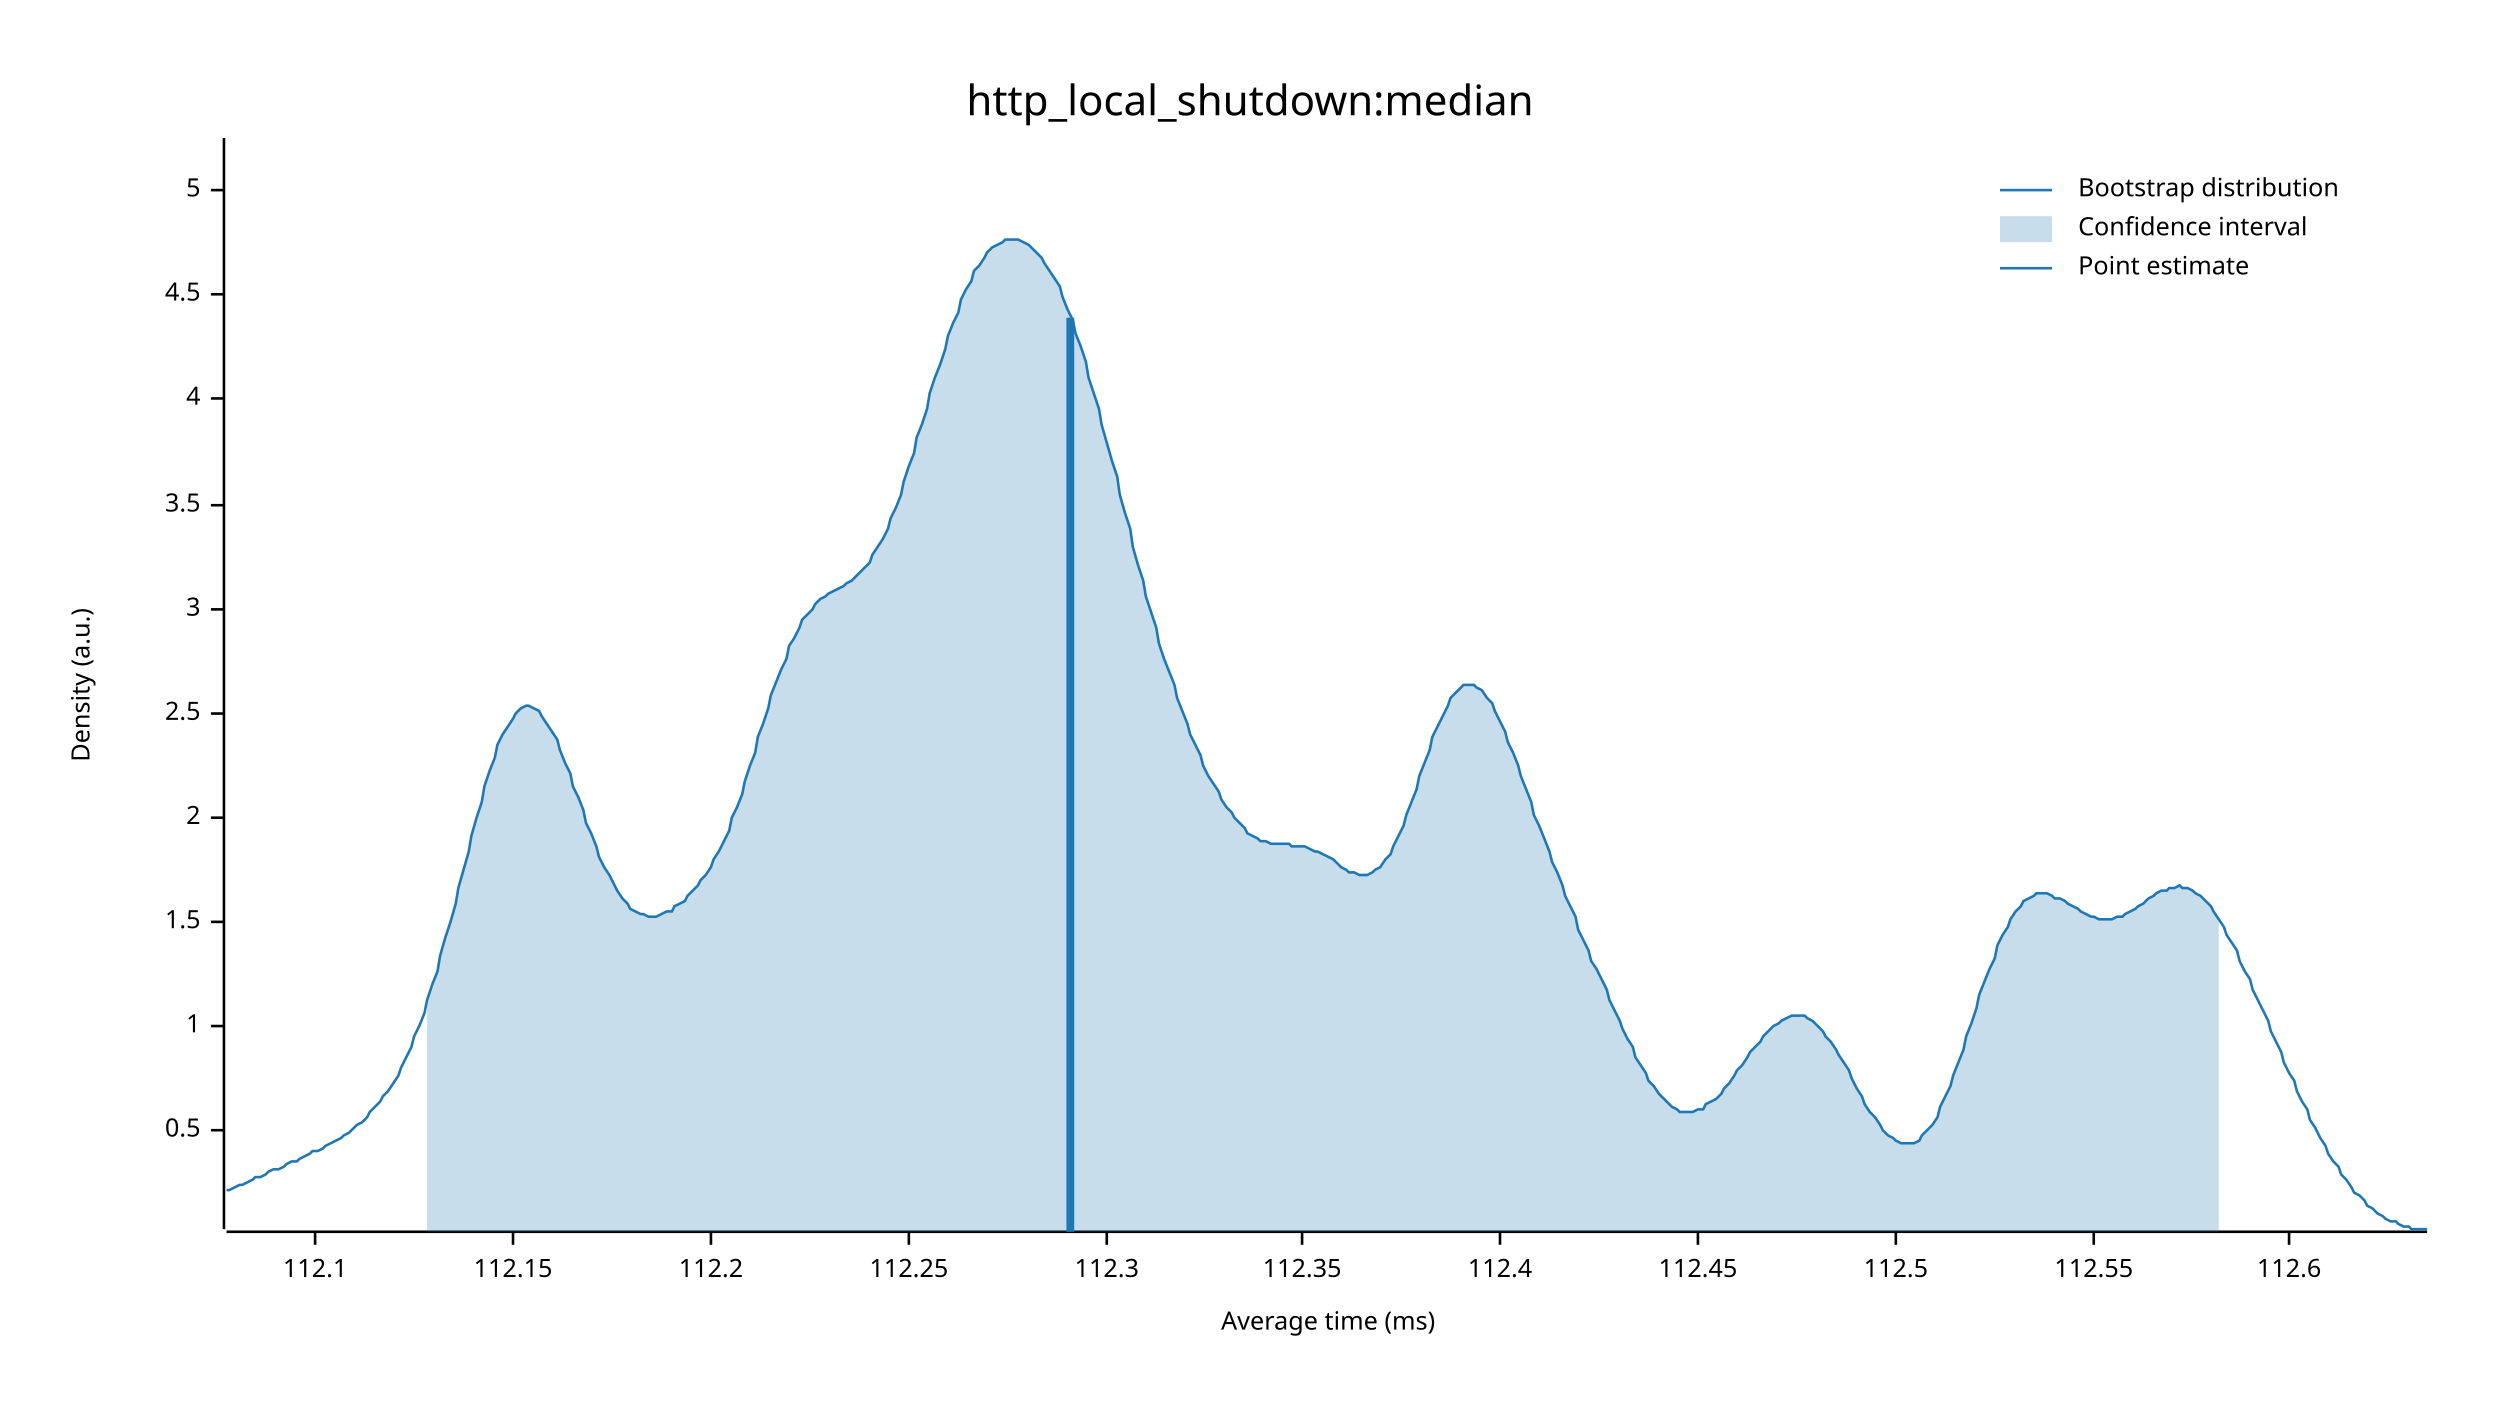
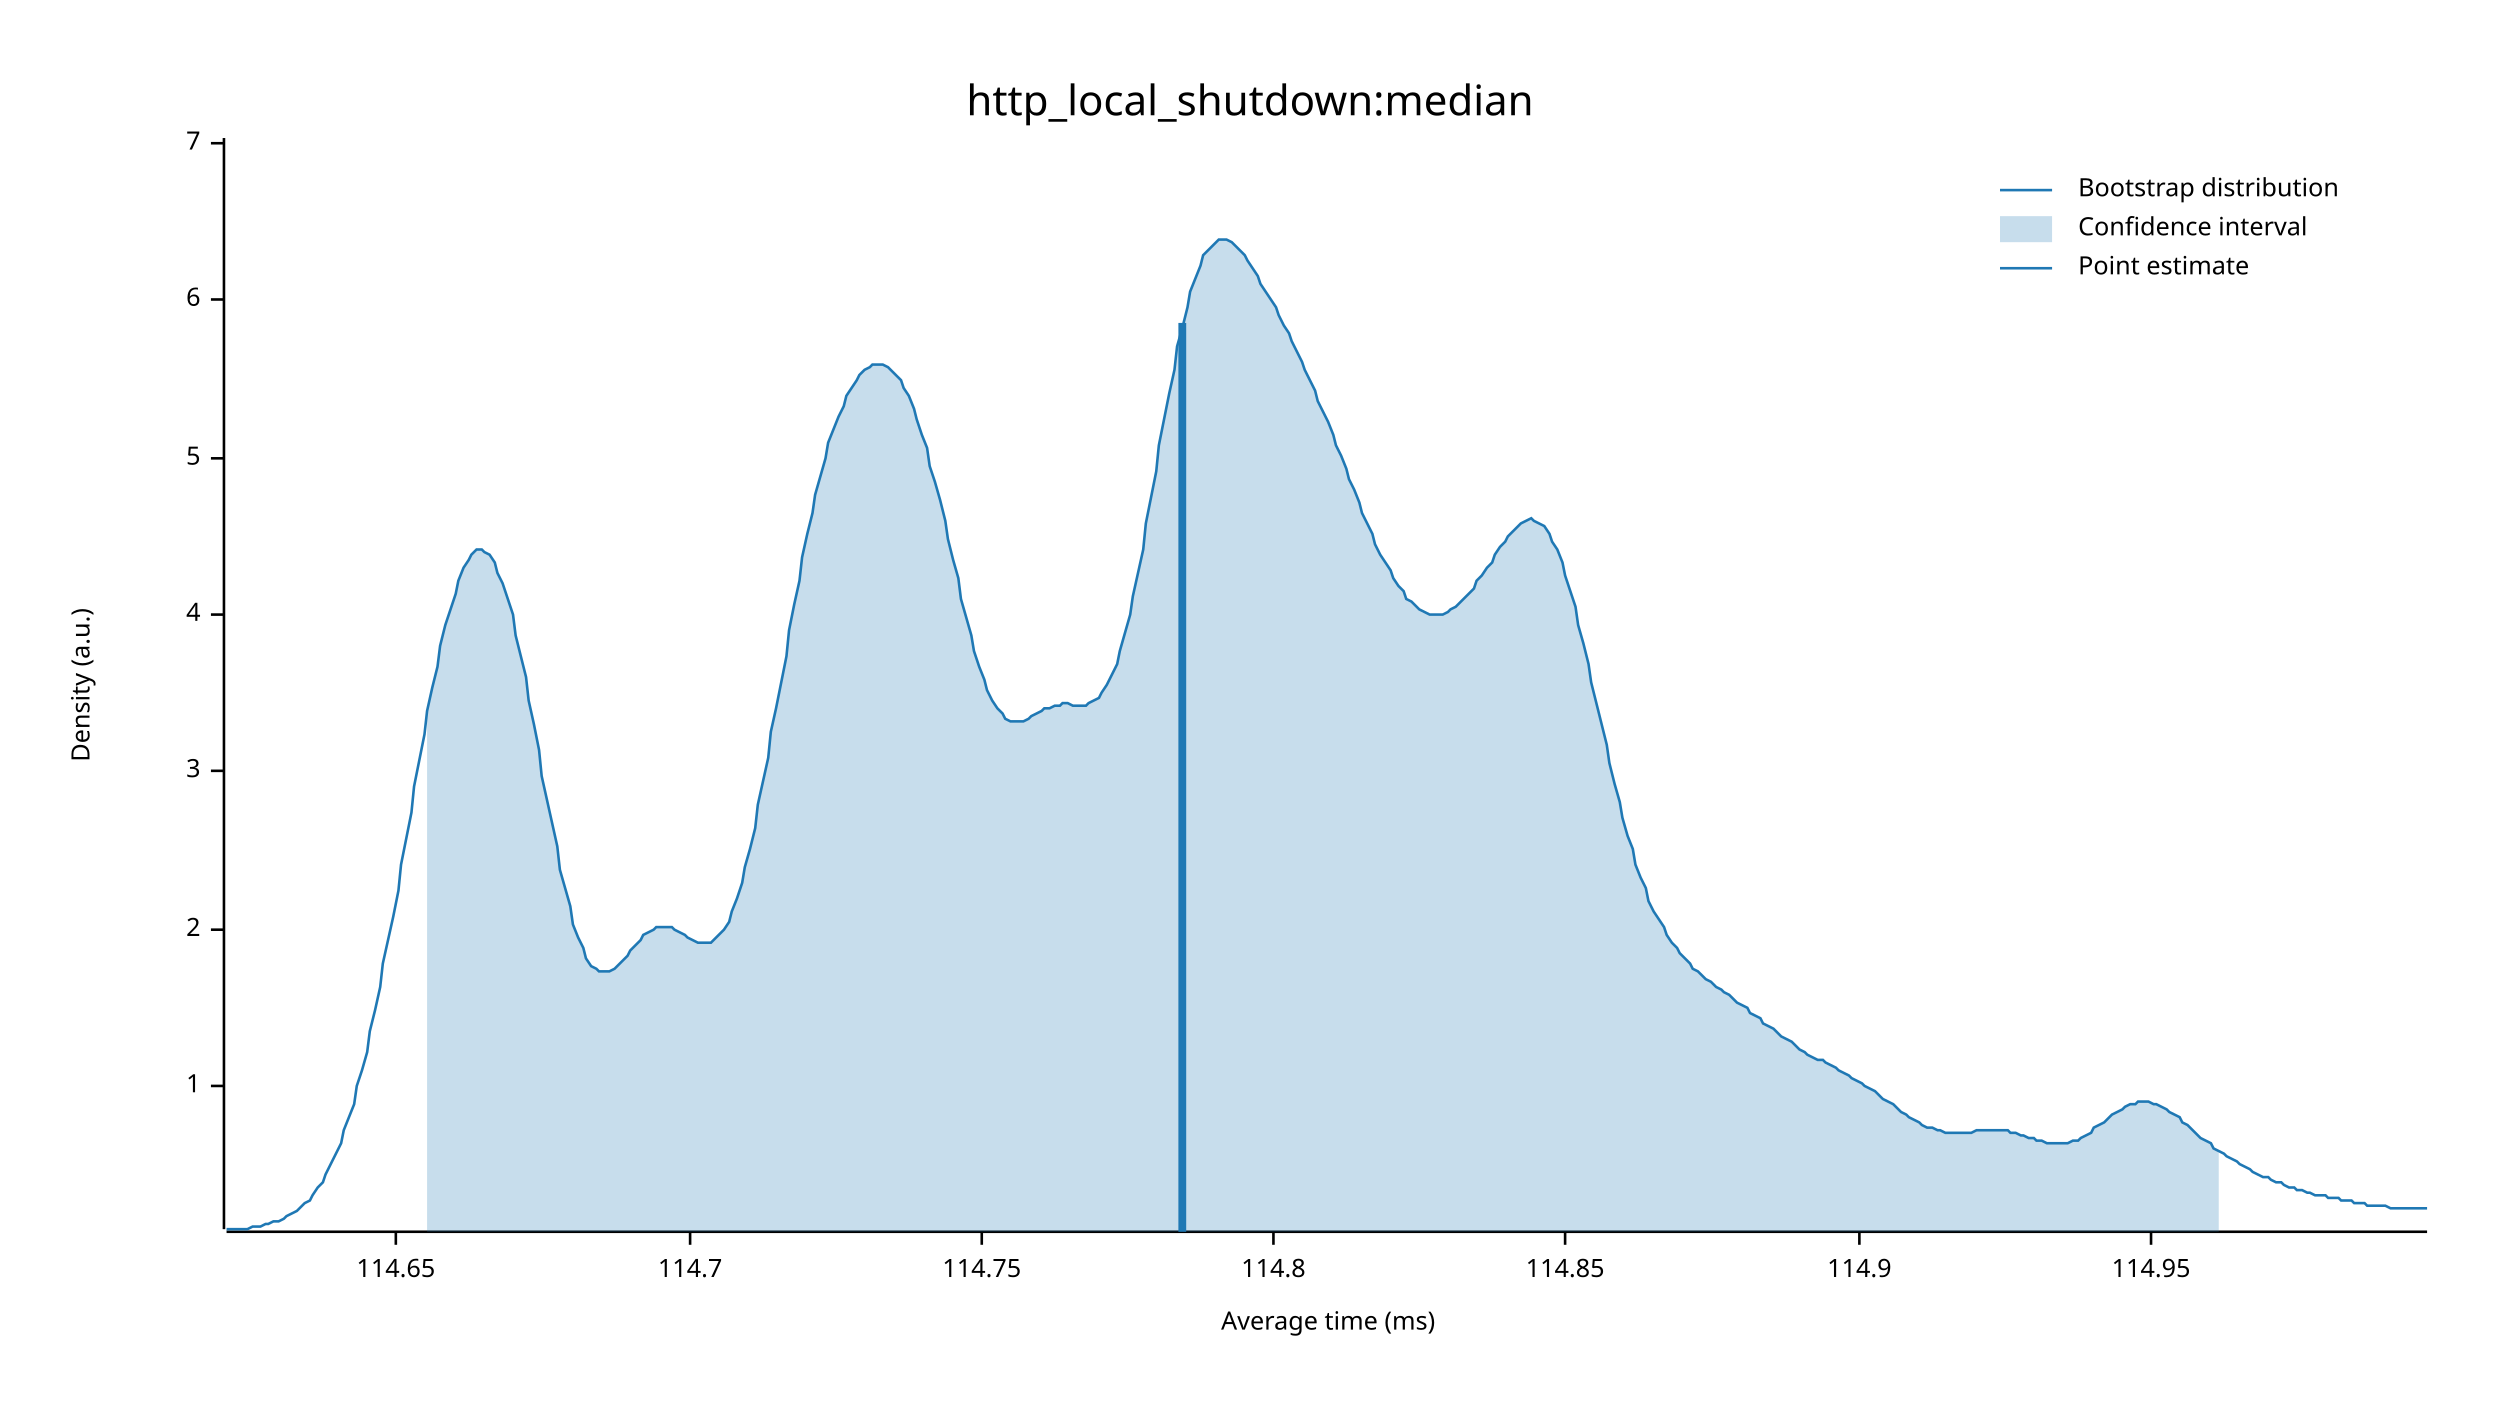
<svg xmlns="http://www.w3.org/2000/svg" width="960" height="540" viewBox="0 0 960 540">
  <text x="480" y="32" dy="0.76em" text-anchor="middle" font-family="sans-serif" font-size="16.129" opacity="1" fill="#000000">
http_local_shutdown:median
</text>
  <text x="27" y="263" dy="0.76em" text-anchor="middle" font-family="sans-serif" font-size="9.677" opacity="1" fill="#000000" transform="rotate(270, 27, 263)">
Density (a.u.)
</text>
  <text x="510" y="513" dy="-0.5ex" text-anchor="middle" font-family="sans-serif" font-size="9.677" opacity="1" fill="#000000">
Average time (ms)
</text>
  <polyline fill="none" opacity="1" stroke="#000000" stroke-width="1" points="86,53 86,472 " />
-   <text x="77" y="434" dy="0.5ex" text-anchor="end" font-family="sans-serif" font-size="9.677" opacity="1" fill="#000000">
- 0.5
- </text>
-   <polyline fill="none" opacity="1" stroke="#000000" stroke-width="1" points="81,434 86,434 " />
-   <text x="77" y="394" dy="0.5ex" text-anchor="end" font-family="sans-serif" font-size="9.677" opacity="1" fill="#000000">
+   <text x="77" y="417" dy="0.5ex" text-anchor="end" font-family="sans-serif" font-size="9.677" opacity="1" fill="#000000">
1
</text>
-   <polyline fill="none" opacity="1" stroke="#000000" stroke-width="1" points="81,394 86,394 " />
-   <text x="77" y="354" dy="0.5ex" text-anchor="end" font-family="sans-serif" font-size="9.677" opacity="1" fill="#000000">
- 1.5
- </text>
-   <polyline fill="none" opacity="1" stroke="#000000" stroke-width="1" points="81,354 86,354 " />
-   <text x="77" y="314" dy="0.5ex" text-anchor="end" font-family="sans-serif" font-size="9.677" opacity="1" fill="#000000">
+   <polyline fill="none" opacity="1" stroke="#000000" stroke-width="1" points="81,417 86,417 " />
+   <text x="77" y="357" dy="0.5ex" text-anchor="end" font-family="sans-serif" font-size="9.677" opacity="1" fill="#000000">
2
</text>
-   <polyline fill="none" opacity="1" stroke="#000000" stroke-width="1" points="81,314 86,314 " />
-   <text x="77" y="274" dy="0.5ex" text-anchor="end" font-family="sans-serif" font-size="9.677" opacity="1" fill="#000000">
- 2.5
- </text>
-   <polyline fill="none" opacity="1" stroke="#000000" stroke-width="1" points="81,274 86,274 " />
-   <text x="77" y="234" dy="0.5ex" text-anchor="end" font-family="sans-serif" font-size="9.677" opacity="1" fill="#000000">
+   <polyline fill="none" opacity="1" stroke="#000000" stroke-width="1" points="81,357 86,357 " />
+   <text x="77" y="296" dy="0.5ex" text-anchor="end" font-family="sans-serif" font-size="9.677" opacity="1" fill="#000000">
3
</text>
-   <polyline fill="none" opacity="1" stroke="#000000" stroke-width="1" points="81,234 86,234 " />
-   <text x="77" y="194" dy="0.5ex" text-anchor="end" font-family="sans-serif" font-size="9.677" opacity="1" fill="#000000">
- 3.5
- </text>
-   <polyline fill="none" opacity="1" stroke="#000000" stroke-width="1" points="81,194 86,194 " />
-   <text x="77" y="153" dy="0.5ex" text-anchor="end" font-family="sans-serif" font-size="9.677" opacity="1" fill="#000000">
+   <polyline fill="none" opacity="1" stroke="#000000" stroke-width="1" points="81,296 86,296 " />
+   <text x="77" y="236" dy="0.5ex" text-anchor="end" font-family="sans-serif" font-size="9.677" opacity="1" fill="#000000">
4
</text>
-   <polyline fill="none" opacity="1" stroke="#000000" stroke-width="1" points="81,153 86,153 " />
-   <text x="77" y="113" dy="0.5ex" text-anchor="end" font-family="sans-serif" font-size="9.677" opacity="1" fill="#000000">
- 4.5
- </text>
-   <polyline fill="none" opacity="1" stroke="#000000" stroke-width="1" points="81,113 86,113 " />
-   <text x="77" y="73" dy="0.5ex" text-anchor="end" font-family="sans-serif" font-size="9.677" opacity="1" fill="#000000">
+   <polyline fill="none" opacity="1" stroke="#000000" stroke-width="1" points="81,236 86,236 " />
+   <text x="77" y="176" dy="0.5ex" text-anchor="end" font-family="sans-serif" font-size="9.677" opacity="1" fill="#000000">
5
</text>
-   <polyline fill="none" opacity="1" stroke="#000000" stroke-width="1" points="81,73 86,73 " />
+   <polyline fill="none" opacity="1" stroke="#000000" stroke-width="1" points="81,176 86,176 " />
+   <text x="77" y="115" dy="0.5ex" text-anchor="end" font-family="sans-serif" font-size="9.677" opacity="1" fill="#000000">
+ 6
+ </text>
+   <polyline fill="none" opacity="1" stroke="#000000" stroke-width="1" points="81,115 86,115 " />
+   <text x="77" y="55" dy="0.5ex" text-anchor="end" font-family="sans-serif" font-size="9.677" opacity="1" fill="#000000">
+ 7
+ </text>
+   <polyline fill="none" opacity="1" stroke="#000000" stroke-width="1" points="81,55 86,55 " />
  <polyline fill="none" opacity="1" stroke="#000000" stroke-width="1" points="87,473 932,473 " />
-   <text x="121" y="483" dy="0.76em" text-anchor="middle" font-family="sans-serif" font-size="9.677" opacity="1" fill="#000000">
- 112.1
+   <text x="152" y="483" dy="0.76em" text-anchor="middle" font-family="sans-serif" font-size="9.677" opacity="1" fill="#000000">
+ 114.65
</text>
-   <polyline fill="none" opacity="1" stroke="#000000" stroke-width="1" points="121,473 121,478 " />
-   <text x="197" y="483" dy="0.76em" text-anchor="middle" font-family="sans-serif" font-size="9.677" opacity="1" fill="#000000">
- 112.15
+   <polyline fill="none" opacity="1" stroke="#000000" stroke-width="1" points="152,473 152,478 " />
+   <text x="265" y="483" dy="0.76em" text-anchor="middle" font-family="sans-serif" font-size="9.677" opacity="1" fill="#000000">
+ 114.7
</text>
-   <polyline fill="none" opacity="1" stroke="#000000" stroke-width="1" points="197,473 197,478 " />
-   <text x="273" y="483" dy="0.76em" text-anchor="middle" font-family="sans-serif" font-size="9.677" opacity="1" fill="#000000">
- 112.2
+   <polyline fill="none" opacity="1" stroke="#000000" stroke-width="1" points="265,473 265,478 " />
+   <text x="377" y="483" dy="0.76em" text-anchor="middle" font-family="sans-serif" font-size="9.677" opacity="1" fill="#000000">
+ 114.75
</text>
-   <polyline fill="none" opacity="1" stroke="#000000" stroke-width="1" points="273,473 273,478 " />
-   <text x="349" y="483" dy="0.76em" text-anchor="middle" font-family="sans-serif" font-size="9.677" opacity="1" fill="#000000">
- 112.25
+   <polyline fill="none" opacity="1" stroke="#000000" stroke-width="1" points="377,473 377,478 " />
+   <text x="489" y="483" dy="0.76em" text-anchor="middle" font-family="sans-serif" font-size="9.677" opacity="1" fill="#000000">
+ 114.8
</text>
-   <polyline fill="none" opacity="1" stroke="#000000" stroke-width="1" points="349,473 349,478 " />
-   <text x="425" y="483" dy="0.76em" text-anchor="middle" font-family="sans-serif" font-size="9.677" opacity="1" fill="#000000">
- 112.3
+   <polyline fill="none" opacity="1" stroke="#000000" stroke-width="1" points="489,473 489,478 " />
+   <text x="601" y="483" dy="0.76em" text-anchor="middle" font-family="sans-serif" font-size="9.677" opacity="1" fill="#000000">
+ 114.85
</text>
-   <polyline fill="none" opacity="1" stroke="#000000" stroke-width="1" points="425,473 425,478 " />
-   <text x="500" y="483" dy="0.76em" text-anchor="middle" font-family="sans-serif" font-size="9.677" opacity="1" fill="#000000">
- 112.35
+   <polyline fill="none" opacity="1" stroke="#000000" stroke-width="1" points="601,473 601,478 " />
+   <text x="714" y="483" dy="0.76em" text-anchor="middle" font-family="sans-serif" font-size="9.677" opacity="1" fill="#000000">
+ 114.9
</text>
-   <polyline fill="none" opacity="1" stroke="#000000" stroke-width="1" points="500,473 500,478 " />
-   <text x="576" y="483" dy="0.76em" text-anchor="middle" font-family="sans-serif" font-size="9.677" opacity="1" fill="#000000">
- 112.4
+   <polyline fill="none" opacity="1" stroke="#000000" stroke-width="1" points="714,473 714,478 " />
+   <text x="826" y="483" dy="0.76em" text-anchor="middle" font-family="sans-serif" font-size="9.677" opacity="1" fill="#000000">
+ 114.95
</text>
-   <polyline fill="none" opacity="1" stroke="#000000" stroke-width="1" points="576,473 576,478 " />
-   <text x="652" y="483" dy="0.76em" text-anchor="middle" font-family="sans-serif" font-size="9.677" opacity="1" fill="#000000">
- 112.45
- </text>
-   <polyline fill="none" opacity="1" stroke="#000000" stroke-width="1" points="652,473 652,478 " />
-   <text x="728" y="483" dy="0.76em" text-anchor="middle" font-family="sans-serif" font-size="9.677" opacity="1" fill="#000000">
- 112.5
- </text>
-   <polyline fill="none" opacity="1" stroke="#000000" stroke-width="1" points="728,473 728,478 " />
-   <text x="804" y="483" dy="0.76em" text-anchor="middle" font-family="sans-serif" font-size="9.677" opacity="1" fill="#000000">
- 112.55
- </text>
-   <polyline fill="none" opacity="1" stroke="#000000" stroke-width="1" points="804,473 804,478 " />
-   <text x="879" y="483" dy="0.76em" text-anchor="middle" font-family="sans-serif" font-size="9.677" opacity="1" fill="#000000">
- 112.6
- </text>
-   <polyline fill="none" opacity="1" stroke="#000000" stroke-width="1" points="879,473 879,478 " />
-   <polyline fill="none" opacity="1" stroke="#1F78B4" stroke-width="1" points="87,457 88,457 90,456 92,455 93,455 95,454 97,453 98,452 100,452 102,451 103,450 105,449 107,449 109,448 110,447 112,446 114,446 115,445 117,444 119,443 120,442 122,442 124,441 125,440 127,439 129,438 131,437 132,436 134,435 136,433 137,432 139,431 141,429 142,427 144,425 146,423 147,421 149,419 151,416 153,413 154,410 156,406 158,402 159,398 161,394 163,389 164,384 166,378 168,373 169,367 171,360 173,354 175,347 176,341 178,334 180,327 181,321 183,314 185,308 186,302 188,296 190,291 191,286 193,282 195,279 197,276 198,274 200,272 202,271 203,271 205,272 207,273 208,275 210,278 212,281 214,284 215,288 217,293 219,297 220,302 222,306 224,311 225,316 227,320 229,325 230,329 232,333 234,336 236,340 237,342 239,345 241,347 242,349 244,350 246,351 247,351 249,352 251,352 252,352 254,351 256,350 258,350 259,348 261,347 263,346 264,344 266,342 268,340 269,338 271,336 273,333 274,330 276,327 278,323 280,319 281,314 283,310 285,305 286,300 288,294 290,289 291,283 293,278 295,272 296,267 298,262 300,257 302,253 303,248 305,245 307,241 308,238 310,236 312,234 313,232 315,230 317,229 318,228 320,227 322,226 324,225 325,224 327,223 329,221 330,220 332,218 334,216 335,213 337,210 339,207 341,203 342,199 344,195 346,190 347,185 349,179 351,174 352,168 354,163 356,157 357,151 359,145 361,140 363,134 364,129 366,124 368,120 369,115 371,111 373,108 374,104 376,102 378,99 379,97 381,95 383,94 385,93 386,92 388,92 390,92 391,92 393,93 395,94 396,95 398,97 400,99 401,101 403,104 405,107 407,110 408,114 410,119 412,123 413,128 415,133 417,139 418,145 420,151 422,157 423,163 425,170 427,177 429,183 430,190 432,197 434,203 435,210 437,217 439,223 440,229 442,235 444,241 445,247 447,253 449,258 451,263 452,268 454,273 456,278 457,282 459,286 461,290 462,294 464,298 466,301 468,304 469,307 471,310 473,312 474,314 476,316 478,318 479,320 481,321 483,322 484,323 486,323 488,324 490,324 491,324 493,324 495,324 496,325 498,325 500,325 501,325 503,326 505,327 506,327 508,328 510,329 512,330 513,331 515,333 517,334 518,335 520,335 522,336 523,336 525,336 527,335 528,334 530,333 532,330 534,328 535,325 537,321 539,317 540,313 542,308 544,303 545,298 547,293 549,288 550,283 552,279 554,275 556,271 557,268 559,266 561,264 562,263 564,263 566,263 567,264 569,265 571,268 573,270 574,273 576,277 578,281 579,285 581,289 583,294 584,298 586,303 588,308 589,313 591,317 593,322 595,327 596,331 598,335 600,340 601,344 603,348 605,352 606,357 608,361 610,365 611,369 613,372 615,376 617,380 618,384 620,388 622,392 623,395 625,399 627,402 628,406 630,409 632,412 633,415 635,417 637,420 639,422 640,423 642,425 644,426 645,427 647,427 649,427 650,427 652,426 654,426 655,424 657,423 659,422 661,420 662,418 664,416 666,413 667,411 669,409 671,406 672,404 674,402 676,400 677,398 679,396 681,394 683,393 684,392 686,391 688,390 689,390 691,390 693,390 694,391 696,392 698,394 700,396 701,398 703,400 705,403 706,405 708,408 710,411 711,414 713,418 715,421 716,424 718,427 720,429 722,432 723,434 725,436 727,437 728,438 730,439 732,439 733,439 735,439 737,438 738,436 740,434 742,432 744,429 745,425 747,421 749,417 750,413 752,408 754,403 755,398 757,393 759,387 760,382 762,377 764,372 766,368 767,363 769,359 771,356 772,353 774,350 776,348 777,346 779,345 781,344 782,343 784,343 786,343 788,344 789,345 791,345 793,346 794,347 796,348 798,349 799,350 801,351 803,352 804,352 806,353 808,353 810,353 811,353 813,352 815,352 816,351 818,350 820,349 821,348 823,347 825,345 827,344 828,343 830,342 832,342 833,341 835,341 837,340 838,341 840,341 842,342 843,343 845,344 847,346 849,348 850,350 852,353 854,356 855,359 857,362 859,365 860,369 862,373 864,376 865,380 867,384 869,388 871,392 872,396 874,400 876,404 877,408 879,412 881,415 882,419 884,423 886,426 887,430 889,433 891,437 893,440 894,443 896,446 898,448 899,451 901,453 903,456 904,458 906,459 908,461 909,463 911,464 913,466 915,467 916,468 918,469 920,469 921,470 923,471 925,471 926,472 928,472 930,472 932,472 " />
-   <polygon opacity="0.25" fill="#1F78B4" points="164,384 166,378 168,373 169,367 171,360 173,354 175,347 176,341 178,334 180,327 181,321 183,314 185,308 186,302 188,296 190,291 191,286 193,282 195,279 197,276 198,274 200,272 202,271 203,271 205,272 207,273 208,275 210,278 212,281 214,284 215,288 217,293 219,297 220,302 222,306 224,311 225,316 227,320 229,325 230,329 232,333 234,336 236,340 237,342 239,345 241,347 242,349 244,350 246,351 247,351 249,352 251,352 252,352 254,351 256,350 258,350 259,348 261,347 263,346 264,344 266,342 268,340 269,338 271,336 273,333 274,330 276,327 278,323 280,319 281,314 283,310 285,305 286,300 288,294 290,289 291,283 293,278 295,272 296,267 298,262 300,257 302,253 303,248 305,245 307,241 308,238 310,236 312,234 313,232 315,230 317,229 318,228 320,227 322,226 324,225 325,224 327,223 329,221 330,220 332,218 334,216 335,213 337,210 339,207 341,203 342,199 344,195 346,190 347,185 349,179 351,174 352,168 354,163 356,157 357,151 359,145 361,140 363,134 364,129 366,124 368,120 369,115 371,111 373,108 374,104 376,102 378,99 379,97 381,95 383,94 385,93 386,92 388,92 390,92 391,92 393,93 395,94 396,95 398,97 400,99 401,101 403,104 405,107 407,110 408,114 410,119 412,123 413,128 415,133 417,139 418,145 420,151 422,157 423,163 425,170 427,177 429,183 430,190 432,197 434,203 435,210 437,217 439,223 440,229 442,235 444,241 445,247 447,253 449,258 451,263 452,268 454,273 456,278 457,282 459,286 461,290 462,294 464,298 466,301 468,304 469,307 471,310 473,312 474,314 476,316 478,318 479,320 481,321 483,322 484,323 486,323 488,324 490,324 491,324 493,324 495,324 496,325 498,325 500,325 501,325 503,326 505,327 506,327 508,328 510,329 512,330 513,331 515,333 517,334 518,335 520,335 522,336 523,336 525,336 527,335 528,334 530,333 532,330 534,328 535,325 537,321 539,317 540,313 542,308 544,303 545,298 547,293 549,288 550,283 552,279 554,275 556,271 557,268 559,266 561,264 562,263 564,263 566,263 567,264 569,265 571,268 573,270 574,273 576,277 578,281 579,285 581,289 583,294 584,298 586,303 588,308 589,313 591,317 593,322 595,327 596,331 598,335 600,340 601,344 603,348 605,352 606,357 608,361 610,365 611,369 613,372 615,376 617,380 618,384 620,388 622,392 623,395 625,399 627,402 628,406 630,409 632,412 633,415 635,417 637,420 639,422 640,423 642,425 644,426 645,427 647,427 649,427 650,427 652,426 654,426 655,424 657,423 659,422 661,420 662,418 664,416 666,413 667,411 669,409 671,406 672,404 674,402 676,400 677,398 679,396 681,394 683,393 684,392 686,391 688,390 689,390 691,390 693,390 694,391 696,392 698,394 700,396 701,398 703,400 705,403 706,405 708,408 710,411 711,414 713,418 715,421 716,424 718,427 720,429 722,432 723,434 725,436 727,437 728,438 730,439 732,439 733,439 735,439 737,438 738,436 740,434 742,432 744,429 745,425 747,421 749,417 750,413 752,408 754,403 755,398 757,393 759,387 760,382 762,377 764,372 766,368 767,363 769,359 771,356 772,353 774,350 776,348 777,346 779,345 781,344 782,343 784,343 786,343 788,344 789,345 791,345 793,346 794,347 796,348 798,349 799,350 801,351 803,352 804,352 806,353 808,353 810,353 811,353 813,352 815,352 816,351 818,350 820,349 821,348 823,347 825,345 827,344 828,343 830,342 832,342 833,341 835,341 837,340 838,341 840,341 842,342 843,343 845,344 847,346 849,348 850,350 852,353 852,473 164,473 " />
-   <polyline fill="none" opacity="1" stroke="#1F78B4" stroke-width="3" points="411,473 411,122 " />
+   <polyline fill="none" opacity="1" stroke="#000000" stroke-width="1" points="826,473 826,478 " />
+   <polyline fill="none" opacity="1" stroke="#1F78B4" stroke-width="1" points="87,472 88,472 90,472 92,472 93,472 95,472 97,471 98,471 100,471 102,470 103,470 105,469 107,469 109,468 110,467 112,466 114,465 115,464 117,462 119,461 120,459 122,456 124,454 125,451 127,447 129,443 131,439 132,434 134,429 136,424 137,417 139,411 141,404 142,396 144,388 146,379 147,370 149,361 151,352 153,342 154,332 156,322 158,312 159,302 161,292 163,282 164,273 166,264 168,256 169,248 171,240 173,234 175,228 176,223 178,218 180,215 181,213 183,211 185,211 186,212 188,213 190,216 191,220 193,224 195,230 197,236 198,244 200,252 202,260 203,269 205,278 207,288 208,298 210,307 212,316 214,325 215,334 217,341 219,348 220,355 222,360 224,364 225,368 227,371 229,372 230,373 232,373 234,373 236,372 237,371 239,369 241,367 242,365 244,363 246,361 247,359 249,358 251,357 252,356 254,356 256,356 258,356 259,357 261,358 263,359 264,360 266,361 268,362 269,362 271,362 273,362 274,361 276,359 278,357 280,354 281,350 283,345 285,339 286,333 288,326 290,318 291,309 293,300 295,291 296,281 298,272 300,262 302,252 303,242 305,232 307,223 308,214 310,205 312,197 313,190 315,183 317,176 318,170 320,165 322,160 324,156 325,152 327,149 329,146 330,144 332,142 334,141 335,140 337,140 339,140 341,141 342,142 344,144 346,146 347,149 349,152 351,157 352,161 354,167 356,172 357,179 359,185 361,192 363,200 364,207 366,215 368,222 369,230 371,237 373,244 374,250 376,256 378,261 379,265 381,269 383,272 385,274 386,276 388,277 390,277 391,277 393,277 395,276 396,275 398,274 400,273 401,272 403,272 405,271 407,271 408,270 410,270 412,271 413,271 415,271 417,271 418,270 420,269 422,268 423,266 425,263 427,259 429,255 430,250 432,243 434,236 435,229 437,220 439,211 440,201 442,191 444,181 445,171 447,161 449,151 451,142 452,133 454,126 456,118 457,112 459,107 461,102 462,98 464,96 466,94 468,92 469,92 471,92 473,93 474,94 476,96 478,98 479,100 481,103 483,106 484,109 486,112 488,115 490,118 491,121 493,125 495,128 496,131 498,135 500,139 501,142 503,146 505,150 506,154 508,158 510,162 512,167 513,171 515,175 517,180 518,184 520,188 522,193 523,197 525,201 527,205 528,209 530,213 532,216 534,219 535,222 537,225 539,227 540,230 542,231 544,233 545,234 547,235 549,236 550,236 552,236 554,236 556,235 557,234 559,233 561,231 562,230 564,228 566,226 567,223 569,221 571,218 573,216 574,213 576,210 578,208 579,206 581,204 583,202 584,201 586,200 588,199 589,200 591,201 593,202 595,205 596,208 598,211 600,216 601,221 603,227 605,233 606,240 608,247 610,255 611,262 613,270 615,278 617,286 618,293 620,301 622,308 623,314 625,321 627,326 628,332 630,337 632,341 633,346 635,350 637,353 639,356 640,359 642,362 644,364 645,366 647,368 649,370 650,372 652,373 654,375 655,376 657,377 659,379 661,380 662,381 664,382 666,384 667,385 669,386 671,387 672,389 674,390 676,391 677,393 679,394 681,395 683,397 684,398 686,399 688,400 689,401 691,403 693,404 694,405 696,406 698,407 700,407 701,408 703,409 705,410 706,411 708,412 710,413 711,414 713,415 715,416 716,417 718,418 720,419 722,421 723,422 725,423 727,424 728,425 730,427 732,428 733,429 735,430 737,431 738,432 740,433 742,433 744,434 745,434 747,435 749,435 750,435 752,435 754,435 755,435 757,435 759,434 760,434 762,434 764,434 766,434 767,434 769,434 771,434 772,435 774,435 776,436 777,436 779,437 781,437 782,438 784,438 786,439 788,439 789,439 791,439 793,439 794,439 796,438 798,438 799,437 801,436 803,435 804,433 806,432 808,431 810,429 811,428 813,427 815,426 816,425 818,424 820,424 821,423 823,423 825,423 827,424 828,424 830,425 832,426 833,427 835,428 837,429 838,431 840,432 842,434 843,435 845,437 847,438 849,439 850,441 852,442 854,443 855,444 857,445 859,446 860,447 862,448 864,449 865,450 867,451 869,452 871,452 872,453 874,454 876,454 877,455 879,456 881,456 882,457 884,457 886,458 887,458 889,459 891,459 893,459 894,460 896,460 898,460 899,461 901,461 903,461 904,462 906,462 908,462 909,463 911,463 913,463 915,463 916,463 918,464 920,464 921,464 923,464 925,464 926,464 928,464 930,464 932,464 " />
+   <polygon opacity="0.25" fill="#1F78B4" points="164,273 166,264 168,256 169,248 171,240 173,234 175,228 176,223 178,218 180,215 181,213 183,211 185,211 186,212 188,213 190,216 191,220 193,224 195,230 197,236 198,244 200,252 202,260 203,269 205,278 207,288 208,298 210,307 212,316 214,325 215,334 217,341 219,348 220,355 222,360 224,364 225,368 227,371 229,372 230,373 232,373 234,373 236,372 237,371 239,369 241,367 242,365 244,363 246,361 247,359 249,358 251,357 252,356 254,356 256,356 258,356 259,357 261,358 263,359 264,360 266,361 268,362 269,362 271,362 273,362 274,361 276,359 278,357 280,354 281,350 283,345 285,339 286,333 288,326 290,318 291,309 293,300 295,291 296,281 298,272 300,262 302,252 303,242 305,232 307,223 308,214 310,205 312,197 313,190 315,183 317,176 318,170 320,165 322,160 324,156 325,152 327,149 329,146 330,144 332,142 334,141 335,140 337,140 339,140 341,141 342,142 344,144 346,146 347,149 349,152 351,157 352,161 354,167 356,172 357,179 359,185 361,192 363,200 364,207 366,215 368,222 369,230 371,237 373,244 374,250 376,256 378,261 379,265 381,269 383,272 385,274 386,276 388,277 390,277 391,277 393,277 395,276 396,275 398,274 400,273 401,272 403,272 405,271 407,271 408,270 410,270 412,271 413,271 415,271 417,271 418,270 420,269 422,268 423,266 425,263 427,259 429,255 430,250 432,243 434,236 435,229 437,220 439,211 440,201 442,191 444,181 445,171 447,161 449,151 451,142 452,133 454,126 456,118 457,112 459,107 461,102 462,98 464,96 466,94 468,92 469,92 471,92 473,93 474,94 476,96 478,98 479,100 481,103 483,106 484,109 486,112 488,115 490,118 491,121 493,125 495,128 496,131 498,135 500,139 501,142 503,146 505,150 506,154 508,158 510,162 512,167 513,171 515,175 517,180 518,184 520,188 522,193 523,197 525,201 527,205 528,209 530,213 532,216 534,219 535,222 537,225 539,227 540,230 542,231 544,233 545,234 547,235 549,236 550,236 552,236 554,236 556,235 557,234 559,233 561,231 562,230 564,228 566,226 567,223 569,221 571,218 573,216 574,213 576,210 578,208 579,206 581,204 583,202 584,201 586,200 588,199 589,200 591,201 593,202 595,205 596,208 598,211 600,216 601,221 603,227 605,233 606,240 608,247 610,255 611,262 613,270 615,278 617,286 618,293 620,301 622,308 623,314 625,321 627,326 628,332 630,337 632,341 633,346 635,350 637,353 639,356 640,359 642,362 644,364 645,366 647,368 649,370 650,372 652,373 654,375 655,376 657,377 659,379 661,380 662,381 664,382 666,384 667,385 669,386 671,387 672,389 674,390 676,391 677,393 679,394 681,395 683,397 684,398 686,399 688,400 689,401 691,403 693,404 694,405 696,406 698,407 700,407 701,408 703,409 705,410 706,411 708,412 710,413 711,414 713,415 715,416 716,417 718,418 720,419 722,421 723,422 725,423 727,424 728,425 730,427 732,428 733,429 735,430 737,431 738,432 740,433 742,433 744,434 745,434 747,435 749,435 750,435 752,435 754,435 755,435 757,435 759,434 760,434 762,434 764,434 766,434 767,434 769,434 771,434 772,435 774,435 776,436 777,436 779,437 781,437 782,438 784,438 786,439 788,439 789,439 791,439 793,439 794,439 796,438 798,438 799,437 801,436 803,435 804,433 806,432 808,431 810,429 811,428 813,427 815,426 816,425 818,424 820,424 821,423 823,423 825,423 827,424 828,424 830,425 832,426 833,427 835,428 837,429 838,431 840,432 842,434 843,435 845,437 847,438 849,439 850,441 852,442 852,473 164,473 " />
+   <polyline fill="none" opacity="1" stroke="#1F78B4" stroke-width="3" points="454,473 454,124 " />
  <text x="798" y="68" dy="0.76em" text-anchor="start" font-family="sans-serif" font-size="9.677" opacity="1" fill="#000000">
Bootstrap distribution
</text>
  <text x="798" y="83" dy="0.76em" text-anchor="start" font-family="sans-serif" font-size="9.677" opacity="1" fill="#000000">
Confidence interval
</text>
  <text x="798" y="98" dy="0.76em" text-anchor="start" font-family="sans-serif" font-size="9.677" opacity="1" fill="#000000">
Point estimate
</text>
  <polyline fill="none" opacity="1" stroke="#1F78B4" stroke-width="1" points="768,73 788,73 " />
  <rect x="768" y="83" width="20" height="10" opacity="0.25" fill="#1F78B4" stroke="none" />
  <polyline fill="none" opacity="1" stroke="#1F78B4" stroke-width="1" points="768,103 788,103 " />
</svg>
